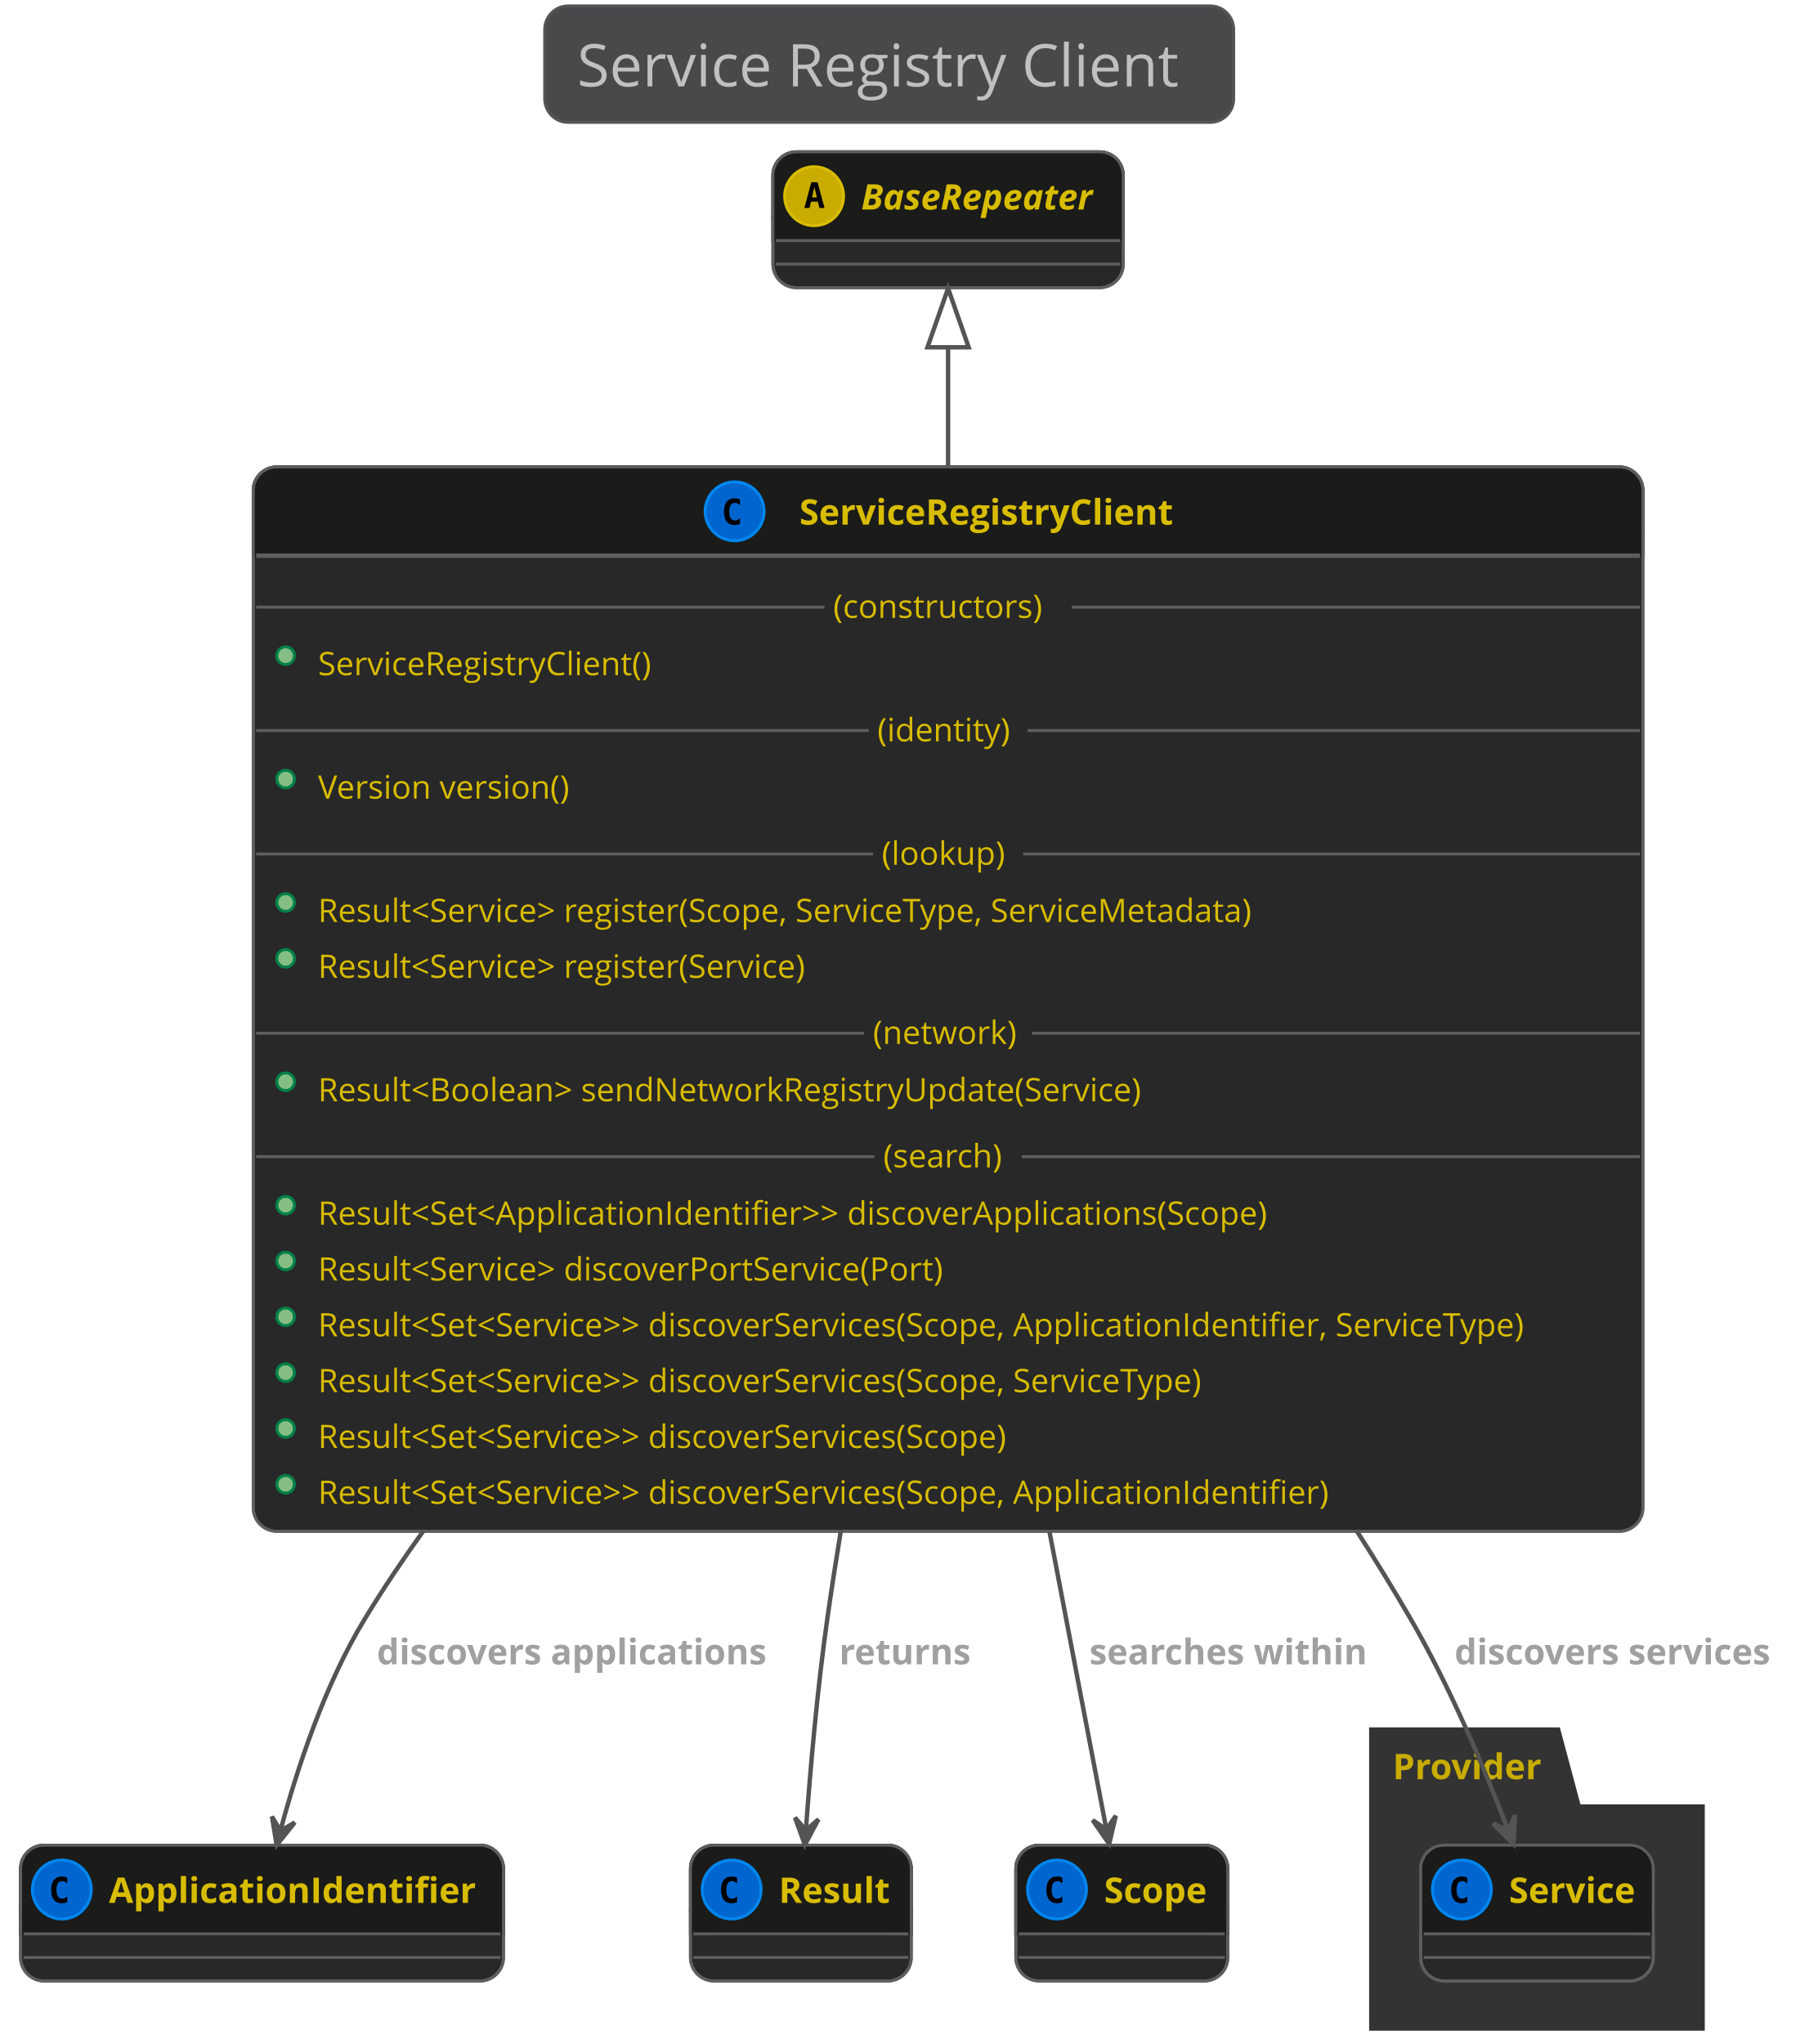
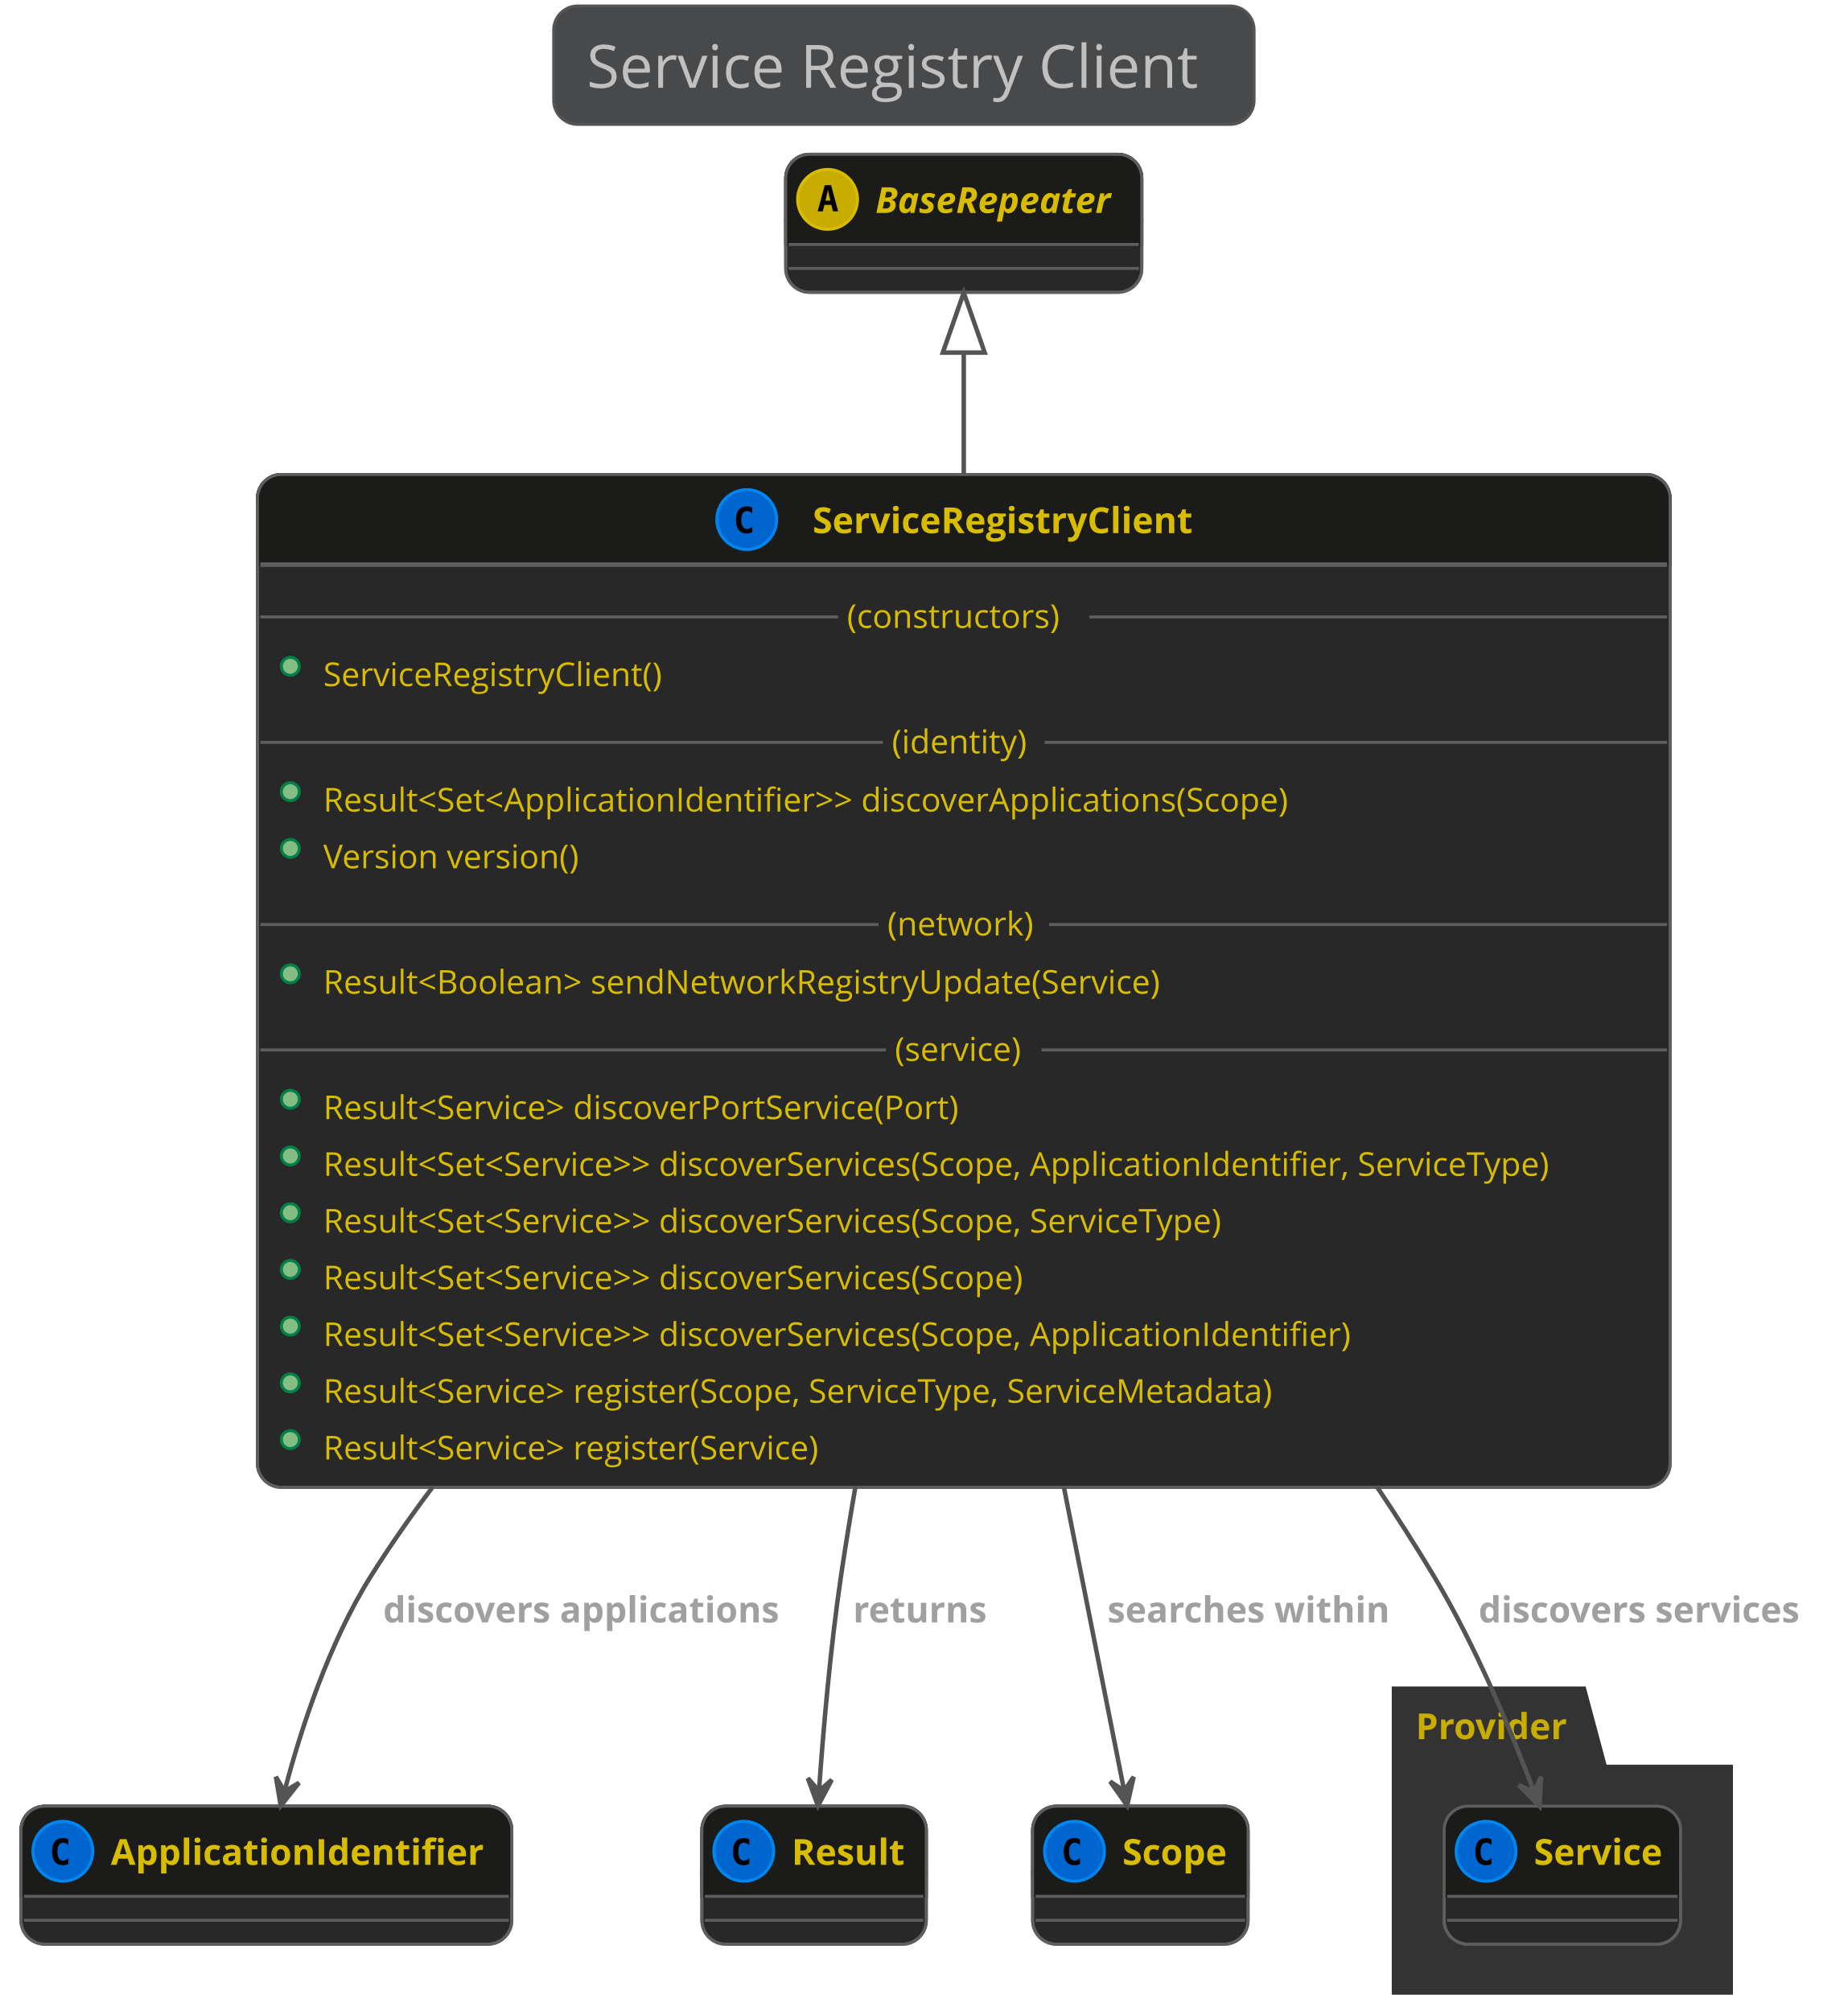
- <svg xmlns="http://www.w3.org/2000/svg" contentScriptType="application/ecmascript" contentStyleType="text/css" height="723.958px" preserveAspectRatio="none" style="width:643px;height:723px;background:#333333;" version="1.1" viewBox="0 0 643 723" width="643.75px" zoomAndPan="magnify">
+ <svg xmlns="http://www.w3.org/2000/svg" contentScriptType="application/ecmascript" contentStyleType="text/css" height="700px" preserveAspectRatio="none" style="width:643px;height:700px;background:#333333;" version="1.1" viewBox="0 0 643 700" width="643.75px" zoomAndPan="magnify">
  <defs />
  <g>
    <rect fill="#48494B" height="41.203" rx="8.333" ry="8.333" style="stroke:#545454;stroke-width:1.042;" width="243.75" x="192.708" y="2.083" />
    <text fill="#C0C0C0" font-family="Open Sans,Avenir,Nunito,Arial,Helvetica,SansSerif" font-size="20.833" lengthAdjust="spacing" textLength="220.833" x="204.167" y="30.558">Service Registry Client</text>
-     <polygon fill="#333333" points="485.417,612.036,551.042,612.036,558.333,639.258,602.083,639.258,602.083,717.245,485.417,717.245,485.417,612.036" style="stroke:#333333;stroke-width:2.083;" />
-     <line style="stroke:#333333;stroke-width:2.083;" x1="485.417" x2="558.333" y1="639.258" y2="639.258" />
-     <text fill="#C8AC00" font-family="Open Sans,Avenir,Nunito,Arial,Helvetica,SansSerif" font-size="12.5" font-weight="bold" lengthAdjust="spacing" textLength="53.125" x="492.708" y="629.329">Provider</text>
-     <rect fill="#282828" height="48.055" id="Provider.Service" rx="8.333" ry="8.333" style="stroke:#5E5E5E;stroke-width:1.042;" width="82.292" x="502.604" y="652.661" />
-     <rect fill="#1B1B1A" height="31.388" rx="8.333" ry="8.333" style="stroke:#1B1B1A;stroke-width:1.042;" width="82.292" x="502.604" y="652.661" />
-     <rect fill="#1B1B1A" height="8.333" style="stroke:#1B1B1A;stroke-width:1.042;" width="82.292" x="502.604" y="675.716" />
-     <rect fill="none" height="48.055" id="Provider.Service" rx="8.333" ry="8.333" style="stroke:#5E5E5E;stroke-width:1.042;" width="82.292" x="502.604" y="652.661" />
-     <ellipse cx="517.188" cy="668.355" fill="#0066CF" rx="10.417" ry="10.417" style="stroke:#0086EF;stroke-width:1.042;" />
-     <path d="M519.098,672.78 Q518.671,673 518.201,673.11 Q517.731,673.22 517.212,673.22 Q515.369,673.22 514.398,672.005 Q513.428,670.791 513.428,668.496 Q513.428,666.195 514.398,664.98 Q515.369,663.765 517.212,663.765 Q517.731,663.765 518.207,663.875 Q518.683,663.985 519.098,664.205 L519.098,666.207 Q518.634,665.78 518.198,665.581 Q517.761,665.383 517.297,665.383 Q516.309,665.383 515.805,666.167 Q515.302,666.952 515.302,668.496 Q515.302,670.034 515.805,670.818 Q516.309,671.602 517.297,671.602 Q517.761,671.602 518.198,671.404 Q518.634,671.206 519.098,670.778 Z " fill="#000000" />
-     <text fill="#D8BC00" font-family="Open Sans,Avenir,Nunito,Arial,Helvetica,SansSerif" font-size="12.5" font-weight="bold" lengthAdjust="spacing" textLength="44.792" x="533.854" y="673.079">Service</text>
-     <line style="stroke:#5E5E5E;stroke-width:1.042;" x1="503.646" x2="583.854" y1="684.049" y2="684.049" />
-     <line style="stroke:#5E5E5E;stroke-width:1.042;" x1="503.646" x2="583.854" y1="692.383" y2="692.383" />
+     <polygon fill="#333333" points="485.417,588.078,551.042,588.078,558.333,615.299,602.083,615.299,602.083,693.286,485.417,693.286,485.417,588.078" style="stroke:#333333;stroke-width:2.083;" />
+     <line style="stroke:#333333;stroke-width:2.083;" x1="485.417" x2="558.333" y1="615.299" y2="615.299" />
+     <text fill="#C8AC00" font-family="Open Sans,Avenir,Nunito,Arial,Helvetica,SansSerif" font-size="12.5" font-weight="bold" lengthAdjust="spacing" textLength="53.125" x="492.708" y="605.371">Provider</text>
+     <rect fill="#282828" height="48.055" id="Provider.Service" rx="8.333" ry="8.333" style="stroke:#5E5E5E;stroke-width:1.042;" width="82.292" x="502.604" y="628.703" />
+     <rect fill="#1B1B1A" height="31.388" rx="8.333" ry="8.333" style="stroke:#1B1B1A;stroke-width:1.042;" width="82.292" x="502.604" y="628.703" />
+     <rect fill="#1B1B1A" height="8.333" style="stroke:#1B1B1A;stroke-width:1.042;" width="82.292" x="502.604" y="651.758" />
+     <rect fill="none" height="48.055" id="Provider.Service" rx="8.333" ry="8.333" style="stroke:#5E5E5E;stroke-width:1.042;" width="82.292" x="502.604" y="628.703" />
+     <ellipse cx="517.188" cy="644.397" fill="#0066CF" rx="10.417" ry="10.417" style="stroke:#0086EF;stroke-width:1.042;" />
+     <path d="M519.098,648.822 Q518.671,649.042 518.201,649.152 Q517.731,649.261 517.212,649.261 Q515.369,649.261 514.398,648.047 Q513.428,646.832 513.428,644.537 Q513.428,642.236 514.398,641.022 Q515.369,639.807 517.212,639.807 Q517.731,639.807 518.207,639.917 Q518.683,640.027 519.098,640.247 L519.098,642.249 Q518.634,641.821 518.198,641.623 Q517.761,641.425 517.297,641.425 Q516.309,641.425 515.805,642.209 Q515.302,642.993 515.302,644.537 Q515.302,646.075 515.805,646.86 Q516.309,647.644 517.297,647.644 Q517.761,647.644 518.198,647.446 Q518.634,647.247 519.098,646.82 Z " fill="#000000" />
+     <text fill="#D8BC00" font-family="Open Sans,Avenir,Nunito,Arial,Helvetica,SansSerif" font-size="12.5" font-weight="bold" lengthAdjust="spacing" textLength="44.792" x="533.854" y="649.121">Service</text>
+     <line style="stroke:#5E5E5E;stroke-width:1.042;" x1="503.646" x2="583.854" y1="660.091" y2="660.091" />
+     <line style="stroke:#5E5E5E;stroke-width:1.042;" x1="503.646" x2="583.854" y1="668.424" y2="668.424" />
    <rect codeLine="6" fill="#282828" height="48.055" id="BaseRepeater" rx="8.333" ry="8.333" style="stroke:#5E5E5E;stroke-width:1.042;" width="123.958" x="273.438" y="53.703" />
    <rect fill="#1B1B1A" height="31.388" rx="8.333" ry="8.333" style="stroke:#1B1B1A;stroke-width:1.042;" width="123.958" x="273.438" y="53.703" />
    <rect fill="#1B1B1A" height="8.333" style="stroke:#1B1B1A;stroke-width:1.042;" width="123.958" x="273.438" y="76.758" />
    <rect codeLine="6" fill="none" height="48.055" id="BaseRepeater" rx="8.333" ry="8.333" style="stroke:#5E5E5E;stroke-width:1.042;" width="123.958" x="273.438" y="53.703" />
    <ellipse cx="288.021" cy="69.397" fill="#C8AC00" rx="10.417" ry="10.417" style="stroke:#D8BC00;stroke-width:1.042;" />
    <path d="M288.135,66.099 L287.286,69.828 L288.989,69.828 Z M287.036,64.451 L289.24,64.451 L291.699,73.564 L289.899,73.564 L289.337,71.311 L286.926,71.311 L286.377,73.564 L284.576,73.564 Z " fill="#000000" />
    <text fill="#D8BC00" font-family="Open Sans,Avenir,Nunito,Arial,Helvetica,SansSerif" font-size="12.5" font-style="italic" font-weight="bold" lengthAdjust="spacing" textLength="86.458" x="304.688" y="74.121">BaseRepeater</text>
    <line style="stroke:#5E5E5E;stroke-width:1.042;" x1="274.479" x2="396.354" y1="85.091" y2="85.091" />
    <line style="stroke:#5E5E5E;stroke-width:1.042;" x1="274.479" x2="396.354" y1="93.424" y2="93.424" />
-     <rect codeLine="13" fill="#282828" height="376.473" id="ServiceRegistryClient" rx="8.333" ry="8.333" style="stroke:#5E5E5E;stroke-width:1.042;" width="491.667" x="89.583" y="165.161" />
+     <rect codeLine="13" fill="#282828" height="352.561" id="ServiceRegistryClient" rx="8.333" ry="8.333" style="stroke:#5E5E5E;stroke-width:1.042;" width="491.667" x="89.583" y="165.161" />
    <rect fill="#1B1B1A" height="31.388" rx="8.333" ry="8.333" style="stroke:#1B1B1A;stroke-width:1.042;" width="491.667" x="89.583" y="165.161" />
    <rect fill="#1B1B1A" height="8.333" style="stroke:#1B1B1A;stroke-width:1.042;" width="491.667" x="89.583" y="188.216" />
-     <rect codeLine="13" fill="none" height="376.473" id="ServiceRegistryClient" rx="8.333" ry="8.333" style="stroke:#5E5E5E;stroke-width:1.042;" width="491.667" x="89.583" y="165.161" />
+     <rect codeLine="13" fill="none" height="352.561" id="ServiceRegistryClient" rx="8.333" ry="8.333" style="stroke:#5E5E5E;stroke-width:1.042;" width="491.667" x="89.583" y="165.161" />
    <ellipse cx="259.896" cy="180.855" fill="#0066CF" rx="10.417" ry="10.417" style="stroke:#0086EF;stroke-width:1.042;" />
    <path d="M261.806,185.28 Q261.379,185.5 260.909,185.61 Q260.439,185.72 259.92,185.72 Q258.077,185.72 257.106,184.505 Q256.136,183.291 256.136,180.996 Q256.136,178.695 257.106,177.48 Q258.077,176.266 259.92,176.266 Q260.439,176.266 260.915,176.375 Q261.391,176.485 261.806,176.705 L261.806,178.707 Q261.342,178.28 260.906,178.081 Q260.47,177.883 260.006,177.883 Q259.017,177.883 258.513,178.667 Q258.01,179.452 258.01,180.996 Q258.01,182.534 258.513,183.318 Q259.017,184.102 260.006,184.102 Q260.47,184.102 260.906,183.904 Q261.342,183.706 261.806,183.278 Z " fill="#000000" />
    <text fill="#D8BC00" font-family="Open Sans,Avenir,Nunito,Arial,Helvetica,SansSerif" font-size="12.5" font-weight="bold" lengthAdjust="spacing" textLength="136.458" x="282.812" y="185.579">ServiceRegistryClient</text>
    <line style="stroke:#5E5E5E;stroke-width:1.562;" x1="90.625" x2="580.208" y1="196.549" y2="196.549" />
    <ellipse cx="101.042" cy="231.919" fill="#84BE84" rx="3.125" ry="3.125" style="stroke:#038048;stroke-width:1.042;" />
    <text fill="#D8BC00" font-family="Open Sans,Avenir,Nunito,Arial,Helvetica,SansSerif" font-size="11.458" lengthAdjust="spacing" textLength="126.042" x="112.5" y="238.831">ServiceRegistryClient()</text>
    <line style="stroke:#5E5E5E;stroke-width:1.042;" x1="90.625" x2="291.667" y1="214.755" y2="214.755" />
    <text fill="#D8BC00" font-family="Open Sans,Avenir,Nunito,Arial,Helvetica,SansSerif" font-size="11.458" lengthAdjust="spacing" textLength="81.25" x="294.792" y="218.565">(constructors)</text>
    <line style="stroke:#5E5E5E;stroke-width:1.042;" x1="379.167" x2="580.208" y1="214.755" y2="214.755" />
    <ellipse cx="101.042" cy="275.576" fill="#84BE84" rx="3.125" ry="3.125" style="stroke:#038048;stroke-width:1.042;" />
-     <text fill="#D8BC00" font-family="Open Sans,Avenir,Nunito,Arial,Helvetica,SansSerif" font-size="11.458" lengthAdjust="spacing" textLength="95.833" x="112.5" y="282.487">Version version()</text>
+     <text fill="#D8BC00" font-family="Open Sans,Avenir,Nunito,Arial,Helvetica,SansSerif" font-size="11.458" lengthAdjust="spacing" textLength="364.583" x="112.5" y="282.487">Result&lt;Set&lt;ApplicationIdentifier&gt;&gt; discoverApplications(Scope)</text>
+     <ellipse cx="101.042" cy="295.321" fill="#84BE84" rx="3.125" ry="3.125" style="stroke:#038048;stroke-width:1.042;" />
+     <text fill="#D8BC00" font-family="Open Sans,Avenir,Nunito,Arial,Helvetica,SansSerif" font-size="11.458" lengthAdjust="spacing" textLength="95.833" x="112.5" y="302.232">Version version()</text>
    <line style="stroke:#5E5E5E;stroke-width:1.042;" x1="90.625" x2="307.292" y1="258.412" y2="258.412" />
    <text fill="#D8BC00" font-family="Open Sans,Avenir,Nunito,Arial,Helvetica,SansSerif" font-size="11.458" lengthAdjust="spacing" textLength="50" x="310.417" y="262.221">(identity)</text>
    <line style="stroke:#5E5E5E;stroke-width:1.042;" x1="363.542" x2="580.208" y1="258.412" y2="258.412" />
-     <ellipse cx="101.042" cy="319.232" fill="#84BE84" rx="3.125" ry="3.125" style="stroke:#038048;stroke-width:1.042;" />
-     <text fill="#D8BC00" font-family="Open Sans,Avenir,Nunito,Arial,Helvetica,SansSerif" font-size="11.458" lengthAdjust="spacing" textLength="350" x="112.5" y="326.143">Result&lt;Service&gt; register(Scope, ServiceType, ServiceMetadata)</text>
    <ellipse cx="101.042" cy="338.977" fill="#84BE84" rx="3.125" ry="3.125" style="stroke:#038048;stroke-width:1.042;" />
-     <text fill="#D8BC00" font-family="Open Sans,Avenir,Nunito,Arial,Helvetica,SansSerif" font-size="11.458" lengthAdjust="spacing" textLength="187.5" x="112.5" y="345.888">Result&lt;Service&gt; register(Service)</text>
-     <line style="stroke:#5E5E5E;stroke-width:1.042;" x1="90.625" x2="308.854" y1="302.068" y2="302.068" />
-     <text fill="#D8BC00" font-family="Open Sans,Avenir,Nunito,Arial,Helvetica,SansSerif" font-size="11.458" lengthAdjust="spacing" textLength="46.875" x="311.979" y="305.878">(lookup)</text>
-     <line style="stroke:#5E5E5E;stroke-width:1.042;" x1="361.979" x2="580.208" y1="302.068" y2="302.068" />
+     <text fill="#D8BC00" font-family="Open Sans,Avenir,Nunito,Arial,Helvetica,SansSerif" font-size="11.458" lengthAdjust="spacing" textLength="306.25" x="112.5" y="345.888">Result&lt;Boolean&gt; sendNetworkRegistryUpdate(Service)</text>
+     <line style="stroke:#5E5E5E;stroke-width:1.042;" x1="90.625" x2="305.729" y1="321.813" y2="321.813" />
+     <text fill="#D8BC00" font-family="Open Sans,Avenir,Nunito,Arial,Helvetica,SansSerif" font-size="11.458" lengthAdjust="spacing" textLength="53.125" x="308.854" y="325.623">(network)</text>
+     <line style="stroke:#5E5E5E;stroke-width:1.042;" x1="365.104" x2="580.208" y1="321.813" y2="321.813" />
    <ellipse cx="101.042" cy="382.634" fill="#84BE84" rx="3.125" ry="3.125" style="stroke:#038048;stroke-width:1.042;" />
-     <text fill="#D8BC00" font-family="Open Sans,Avenir,Nunito,Arial,Helvetica,SansSerif" font-size="11.458" lengthAdjust="spacing" textLength="306.25" x="112.5" y="389.545">Result&lt;Boolean&gt; sendNetworkRegistryUpdate(Service)</text>
-     <line style="stroke:#5E5E5E;stroke-width:1.042;" x1="90.625" x2="305.729" y1="365.469" y2="365.469" />
-     <text fill="#D8BC00" font-family="Open Sans,Avenir,Nunito,Arial,Helvetica,SansSerif" font-size="11.458" lengthAdjust="spacing" textLength="53.125" x="308.854" y="369.279">(network)</text>
-     <line style="stroke:#5E5E5E;stroke-width:1.042;" x1="365.104" x2="580.208" y1="365.469" y2="365.469" />
-     <ellipse cx="101.042" cy="426.29" fill="#84BE84" rx="3.125" ry="3.125" style="stroke:#038048;stroke-width:1.042;" />
-     <text fill="#D8BC00" font-family="Open Sans,Avenir,Nunito,Arial,Helvetica,SansSerif" font-size="11.458" lengthAdjust="spacing" textLength="364.583" x="112.5" y="433.201">Result&lt;Set&lt;ApplicationIdentifier&gt;&gt; discoverApplications(Scope)</text>
-     <ellipse cx="101.042" cy="446.035" fill="#84BE84" rx="3.125" ry="3.125" style="stroke:#038048;stroke-width:1.042;" />
-     <text fill="#D8BC00" font-family="Open Sans,Avenir,Nunito,Arial,Helvetica,SansSerif" font-size="11.458" lengthAdjust="spacing" textLength="237.5" x="112.5" y="452.946">Result&lt;Service&gt; discoverPortService(Port)</text>
-     <ellipse cx="101.042" cy="465.78" fill="#84BE84" rx="3.125" ry="3.125" style="stroke:#038048;stroke-width:1.042;" />
-     <text fill="#D8BC00" font-family="Open Sans,Avenir,Nunito,Arial,Helvetica,SansSerif" font-size="11.458" lengthAdjust="spacing" textLength="459.375" x="112.5" y="472.691">Result&lt;Set&lt;Service&gt;&gt; discoverServices(Scope, ApplicationIdentifier, ServiceType)</text>
-     <ellipse cx="101.042" cy="485.524" fill="#84BE84" rx="3.125" ry="3.125" style="stroke:#038048;stroke-width:1.042;" />
-     <text fill="#D8BC00" font-family="Open Sans,Avenir,Nunito,Arial,Helvetica,SansSerif" font-size="11.458" lengthAdjust="spacing" textLength="339.583" x="112.5" y="492.436">Result&lt;Set&lt;Service&gt;&gt; discoverServices(Scope, ServiceType)</text>
-     <ellipse cx="101.042" cy="505.269" fill="#84BE84" rx="3.125" ry="3.125" style="stroke:#038048;stroke-width:1.042;" />
-     <text fill="#D8BC00" font-family="Open Sans,Avenir,Nunito,Arial,Helvetica,SansSerif" font-size="11.458" lengthAdjust="spacing" textLength="266.667" x="112.5" y="512.181">Result&lt;Set&lt;Service&gt;&gt; discoverServices(Scope)</text>
-     <ellipse cx="101.042" cy="525.014" fill="#84BE84" rx="3.125" ry="3.125" style="stroke:#038048;stroke-width:1.042;" />
-     <text fill="#D8BC00" font-family="Open Sans,Avenir,Nunito,Arial,Helvetica,SansSerif" font-size="11.458" lengthAdjust="spacing" textLength="386.458" x="112.5" y="531.926">Result&lt;Set&lt;Service&gt;&gt; discoverServices(Scope, ApplicationIdentifier)</text>
-     <line style="stroke:#5E5E5E;stroke-width:1.042;" x1="90.625" x2="309.375" y1="409.126" y2="409.126" />
-     <text fill="#D8BC00" font-family="Open Sans,Avenir,Nunito,Arial,Helvetica,SansSerif" font-size="11.458" lengthAdjust="spacing" textLength="45.833" x="312.5" y="412.935">(search)</text>
-     <line style="stroke:#5E5E5E;stroke-width:1.042;" x1="361.458" x2="580.208" y1="409.126" y2="409.126" />
-     <rect fill="#282828" height="48.055" id="ApplicationIdentifier" rx="8.333" ry="8.333" style="stroke:#5E5E5E;stroke-width:1.042;" width="170.833" x="7.292" y="652.661" />
-     <rect fill="#1B1B1A" height="31.388" rx="8.333" ry="8.333" style="stroke:#1B1B1A;stroke-width:1.042;" width="170.833" x="7.292" y="652.661" />
-     <rect fill="#1B1B1A" height="8.333" style="stroke:#1B1B1A;stroke-width:1.042;" width="170.833" x="7.292" y="675.716" />
-     <rect fill="none" height="48.055" id="ApplicationIdentifier" rx="8.333" ry="8.333" style="stroke:#5E5E5E;stroke-width:1.042;" width="170.833" x="7.292" y="652.661" />
-     <ellipse cx="21.875" cy="668.355" fill="#0066CF" rx="10.417" ry="10.417" style="stroke:#0086EF;stroke-width:1.042;" />
-     <path d="M23.785,672.78 Q23.358,673 22.888,673.11 Q22.418,673.22 21.899,673.22 Q20.056,673.22 19.086,672.005 Q18.115,670.791 18.115,668.496 Q18.115,666.195 19.086,664.98 Q20.056,663.765 21.899,663.765 Q22.418,663.765 22.894,663.875 Q23.37,663.985 23.785,664.205 L23.785,666.207 Q23.322,665.78 22.885,665.581 Q22.449,665.383 21.985,665.383 Q20.996,665.383 20.493,666.167 Q19.989,666.952 19.989,668.496 Q19.989,670.034 20.493,670.818 Q20.996,671.602 21.985,671.602 Q22.449,671.602 22.885,671.404 Q23.322,671.206 23.785,670.778 Z " fill="#000000" />
-     <text fill="#D8BC00" font-family="Open Sans,Avenir,Nunito,Arial,Helvetica,SansSerif" font-size="12.5" font-weight="bold" lengthAdjust="spacing" textLength="133.333" x="38.542" y="673.079">ApplicationIdentifier</text>
-     <line style="stroke:#5E5E5E;stroke-width:1.042;" x1="8.333" x2="177.083" y1="684.049" y2="684.049" />
-     <line style="stroke:#5E5E5E;stroke-width:1.042;" x1="8.333" x2="177.083" y1="692.383" y2="692.383" />
-     <rect fill="#282828" height="48.055" id="Result" rx="8.333" ry="8.333" style="stroke:#5E5E5E;stroke-width:1.042;" width="78.125" x="244.271" y="652.661" />
-     <rect fill="#1B1B1A" height="31.388" rx="8.333" ry="8.333" style="stroke:#1B1B1A;stroke-width:1.042;" width="78.125" x="244.271" y="652.661" />
-     <rect fill="#1B1B1A" height="8.333" style="stroke:#1B1B1A;stroke-width:1.042;" width="78.125" x="244.271" y="675.716" />
-     <rect fill="none" height="48.055" id="Result" rx="8.333" ry="8.333" style="stroke:#5E5E5E;stroke-width:1.042;" width="78.125" x="244.271" y="652.661" />
-     <ellipse cx="258.854" cy="668.355" fill="#0066CF" rx="10.417" ry="10.417" style="stroke:#0086EF;stroke-width:1.042;" />
-     <path d="M260.765,672.78 Q260.337,673 259.867,673.11 Q259.397,673.22 258.879,673.22 Q257.035,673.22 256.065,672.005 Q255.094,670.791 255.094,668.496 Q255.094,666.195 256.065,664.98 Q257.035,663.765 258.879,663.765 Q259.397,663.765 259.873,663.875 Q260.349,663.985 260.765,664.205 L260.765,666.207 Q260.301,665.78 259.864,665.581 Q259.428,665.383 258.964,665.383 Q257.975,665.383 257.472,666.167 Q256.968,666.952 256.968,668.496 Q256.968,670.034 257.472,670.818 Q257.975,671.602 258.964,671.602 Q259.428,671.602 259.864,671.404 Q260.301,671.206 260.765,670.778 Z " fill="#000000" />
-     <text fill="#D8BC00" font-family="Open Sans,Avenir,Nunito,Arial,Helvetica,SansSerif" font-size="12.5" font-weight="bold" lengthAdjust="spacing" textLength="40.625" x="275.521" y="673.079">Result</text>
-     <line style="stroke:#5E5E5E;stroke-width:1.042;" x1="245.312" x2="321.354" y1="684.049" y2="684.049" />
-     <line style="stroke:#5E5E5E;stroke-width:1.042;" x1="245.312" x2="321.354" y1="692.383" y2="692.383" />
-     <rect fill="#282828" height="48.055" id="Scope" rx="8.333" ry="8.333" style="stroke:#5E5E5E;stroke-width:1.042;" width="75" x="359.375" y="652.661" />
-     <rect fill="#1B1B1A" height="31.388" rx="8.333" ry="8.333" style="stroke:#1B1B1A;stroke-width:1.042;" width="75" x="359.375" y="652.661" />
-     <rect fill="#1B1B1A" height="8.333" style="stroke:#1B1B1A;stroke-width:1.042;" width="75" x="359.375" y="675.716" />
-     <rect fill="none" height="48.055" id="Scope" rx="8.333" ry="8.333" style="stroke:#5E5E5E;stroke-width:1.042;" width="75" x="359.375" y="652.661" />
-     <ellipse cx="373.958" cy="668.355" fill="#0066CF" rx="10.417" ry="10.417" style="stroke:#0086EF;stroke-width:1.042;" />
-     <path d="M375.869,672.78 Q375.442,673 374.971,673.11 Q374.502,673.22 373.983,673.22 Q372.139,673.22 371.169,672.005 Q370.199,670.791 370.199,668.496 Q370.199,666.195 371.169,664.98 Q372.139,663.765 373.983,663.765 Q374.502,663.765 374.978,663.875 Q375.454,663.985 375.869,664.205 L375.869,666.207 Q375.405,665.78 374.969,665.581 Q374.532,665.383 374.068,665.383 Q373.079,665.383 372.576,666.167 Q372.072,666.952 372.072,668.496 Q372.072,670.034 372.576,670.818 Q373.079,671.602 374.068,671.602 Q374.532,671.602 374.969,671.404 Q375.405,671.206 375.869,670.778 Z " fill="#000000" />
-     <text fill="#D8BC00" font-family="Open Sans,Avenir,Nunito,Arial,Helvetica,SansSerif" font-size="12.5" font-weight="bold" lengthAdjust="spacing" textLength="37.5" x="390.625" y="673.079">Scope</text>
-     <line style="stroke:#5E5E5E;stroke-width:1.042;" x1="360.417" x2="433.333" y1="684.049" y2="684.049" />
-     <line style="stroke:#5E5E5E;stroke-width:1.042;" x1="360.417" x2="433.333" y1="692.383" y2="692.383" />
-     <path codeLine="8" d="M335.417,123.203 C335.417,135.547 335.417,149.776 335.417,164.974 " fill="none" id="BaseRepeater-backto-ServiceRegistryClient" style="stroke:#545454;stroke-width:1.562;" />
-     <polygon fill="none" points="328.125,122.849,335.417,102.015,342.708,122.849,328.125,122.849" style="stroke:#545454;stroke-width:1.562;" />
-     <path codeLine="9" d="M149.865,541.411 C142.51,551.63 135.552,561.995 129.167,572.453 C114.833,595.901 105.052,625.807 99.26,647.359 " fill="none" id="ServiceRegistryClient-to-ApplicationIdentifier" style="stroke:#545454;stroke-width:1.562;" />
-     <polygon fill="#545454" points="97.875,652.651,104.286,644.641,99.198,647.613,96.225,642.525,97.875,652.651" style="stroke:#545454;stroke-width:1.562;" />
-     <text fill="#A0A0A0" font-family="Open Sans,Avenir,Nunito,Arial,Helvetica,SansSerif" font-size="12.5" font-weight="bold" lengthAdjust="spacing" textLength="144.792" x="133.333" y="588.704">discovers applications</text>
-     <path codeLine="10" d="M479.854,541.307 C486.542,551.692 492.948,562.12 498.958,572.453 C513.031,596.672 525.406,626.14 533.552,647.37 " fill="none" id="ServiceRegistryClient-to-Provider.Service" style="stroke:#545454;stroke-width:1.562;" />
-     <polygon fill="#545454" points="535.438,652.307,535.982,642.062,533.578,647.442,528.198,645.038,535.438,652.307" style="stroke:#545454;stroke-width:1.562;" />
-     <text fill="#A0A0A0" font-family="Open Sans,Avenir,Nunito,Arial,Helvetica,SansSerif" font-size="12.5" font-weight="bold" lengthAdjust="spacing" textLength="117.708" x="514.583" y="588.704">discovers services</text>
-     <path codeLine="11" d="M297.521,541.203 C295.792,551.765 294.167,562.234 292.708,572.453 C289.115,597.609 286.625,626.432 285.125,647.192 " fill="none" id="ServiceRegistryClient-to-Result" style="stroke:#545454;stroke-width:1.562;" />
-     <polygon fill="#545454" points="284.75,652.567,289.574,643.513,285.121,647.372,281.262,642.919,284.75,652.567" style="stroke:#545454;stroke-width:1.562;" />
-     <text fill="#A0A0A0" font-family="Open Sans,Avenir,Nunito,Arial,Helvetica,SansSerif" font-size="12.5" font-weight="bold" lengthAdjust="spacing" textLength="46.875" x="296.875" y="588.704">returns</text>
-     <path codeLine="12" d="M371.26,541.62 C379.177,583.026 386.625,621.984 391.427,647.099 " fill="none" id="ServiceRegistryClient-to-Scope" style="stroke:#545454;stroke-width:1.562;" />
-     <polygon fill="#545454" points="392.417,652.245,394.742,642.252,391.435,647.129,386.558,643.822,392.417,652.245" style="stroke:#545454;stroke-width:1.562;" />
-     <text fill="#A0A0A0" font-family="Open Sans,Avenir,Nunito,Arial,Helvetica,SansSerif" font-size="12.5" font-weight="bold" lengthAdjust="spacing" textLength="101.042" x="385.417" y="588.704">searches within</text>
+     <text fill="#D8BC00" font-family="Open Sans,Avenir,Nunito,Arial,Helvetica,SansSerif" font-size="11.458" lengthAdjust="spacing" textLength="237.5" x="112.5" y="389.545">Result&lt;Service&gt; discoverPortService(Port)</text>
+     <ellipse cx="101.042" cy="402.378" fill="#84BE84" rx="3.125" ry="3.125" style="stroke:#038048;stroke-width:1.042;" />
+     <text fill="#D8BC00" font-family="Open Sans,Avenir,Nunito,Arial,Helvetica,SansSerif" font-size="11.458" lengthAdjust="spacing" textLength="459.375" x="112.5" y="409.29">Result&lt;Set&lt;Service&gt;&gt; discoverServices(Scope, ApplicationIdentifier, ServiceType)</text>
+     <ellipse cx="101.042" cy="422.123" fill="#84BE84" rx="3.125" ry="3.125" style="stroke:#038048;stroke-width:1.042;" />
+     <text fill="#D8BC00" font-family="Open Sans,Avenir,Nunito,Arial,Helvetica,SansSerif" font-size="11.458" lengthAdjust="spacing" textLength="339.583" x="112.5" y="429.034">Result&lt;Set&lt;Service&gt;&gt; discoverServices(Scope, ServiceType)</text>
+     <ellipse cx="101.042" cy="441.868" fill="#84BE84" rx="3.125" ry="3.125" style="stroke:#038048;stroke-width:1.042;" />
+     <text fill="#D8BC00" font-family="Open Sans,Avenir,Nunito,Arial,Helvetica,SansSerif" font-size="11.458" lengthAdjust="spacing" textLength="266.667" x="112.5" y="448.779">Result&lt;Set&lt;Service&gt;&gt; discoverServices(Scope)</text>
+     <ellipse cx="101.042" cy="461.613" fill="#84BE84" rx="3.125" ry="3.125" style="stroke:#038048;stroke-width:1.042;" />
+     <text fill="#D8BC00" font-family="Open Sans,Avenir,Nunito,Arial,Helvetica,SansSerif" font-size="11.458" lengthAdjust="spacing" textLength="386.458" x="112.5" y="468.524">Result&lt;Set&lt;Service&gt;&gt; discoverServices(Scope, ApplicationIdentifier)</text>
+     <ellipse cx="101.042" cy="481.358" fill="#84BE84" rx="3.125" ry="3.125" style="stroke:#038048;stroke-width:1.042;" />
+     <text fill="#D8BC00" font-family="Open Sans,Avenir,Nunito,Arial,Helvetica,SansSerif" font-size="11.458" lengthAdjust="spacing" textLength="350" x="112.5" y="488.269">Result&lt;Service&gt; register(Scope, ServiceType, ServiceMetadata)</text>
+     <ellipse cx="101.042" cy="501.103" fill="#84BE84" rx="3.125" ry="3.125" style="stroke:#038048;stroke-width:1.042;" />
+     <text fill="#D8BC00" font-family="Open Sans,Avenir,Nunito,Arial,Helvetica,SansSerif" font-size="11.458" lengthAdjust="spacing" textLength="187.5" x="112.5" y="508.014">Result&lt;Service&gt; register(Service)</text>
+     <line style="stroke:#5E5E5E;stroke-width:1.042;" x1="90.625" x2="308.333" y1="365.469" y2="365.469" />
+     <text fill="#D8BC00" font-family="Open Sans,Avenir,Nunito,Arial,Helvetica,SansSerif" font-size="11.458" lengthAdjust="spacing" textLength="47.917" x="311.458" y="369.279">(service)</text>
+     <line style="stroke:#5E5E5E;stroke-width:1.042;" x1="362.5" x2="580.208" y1="365.469" y2="365.469" />
+     <rect fill="#282828" height="48.055" id="ApplicationIdentifier" rx="8.333" ry="8.333" style="stroke:#5E5E5E;stroke-width:1.042;" width="170.833" x="7.292" y="628.703" />
+     <rect fill="#1B1B1A" height="31.388" rx="8.333" ry="8.333" style="stroke:#1B1B1A;stroke-width:1.042;" width="170.833" x="7.292" y="628.703" />
+     <rect fill="#1B1B1A" height="8.333" style="stroke:#1B1B1A;stroke-width:1.042;" width="170.833" x="7.292" y="651.758" />
+     <rect fill="none" height="48.055" id="ApplicationIdentifier" rx="8.333" ry="8.333" style="stroke:#5E5E5E;stroke-width:1.042;" width="170.833" x="7.292" y="628.703" />
+     <ellipse cx="21.875" cy="644.397" fill="#0066CF" rx="10.417" ry="10.417" style="stroke:#0086EF;stroke-width:1.042;" />
+     <path d="M23.785,648.822 Q23.358,649.042 22.888,649.152 Q22.418,649.261 21.899,649.261 Q20.056,649.261 19.086,648.047 Q18.115,646.832 18.115,644.537 Q18.115,642.236 19.086,641.022 Q20.056,639.807 21.899,639.807 Q22.418,639.807 22.894,639.917 Q23.37,640.027 23.785,640.247 L23.785,642.249 Q23.322,641.821 22.885,641.623 Q22.449,641.425 21.985,641.425 Q20.996,641.425 20.493,642.209 Q19.989,642.993 19.989,644.537 Q19.989,646.075 20.493,646.86 Q20.996,647.644 21.985,647.644 Q22.449,647.644 22.885,647.446 Q23.322,647.247 23.785,646.82 Z " fill="#000000" />
+     <text fill="#D8BC00" font-family="Open Sans,Avenir,Nunito,Arial,Helvetica,SansSerif" font-size="12.5" font-weight="bold" lengthAdjust="spacing" textLength="133.333" x="38.542" y="649.121">ApplicationIdentifier</text>
+     <line style="stroke:#5E5E5E;stroke-width:1.042;" x1="8.333" x2="177.083" y1="660.091" y2="660.091" />
+     <line style="stroke:#5E5E5E;stroke-width:1.042;" x1="8.333" x2="177.083" y1="668.424" y2="668.424" />
+     <rect fill="#282828" height="48.055" id="Result" rx="8.333" ry="8.333" style="stroke:#5E5E5E;stroke-width:1.042;" width="78.125" x="244.271" y="628.703" />
+     <rect fill="#1B1B1A" height="31.388" rx="8.333" ry="8.333" style="stroke:#1B1B1A;stroke-width:1.042;" width="78.125" x="244.271" y="628.703" />
+     <rect fill="#1B1B1A" height="8.333" style="stroke:#1B1B1A;stroke-width:1.042;" width="78.125" x="244.271" y="651.758" />
+     <rect fill="none" height="48.055" id="Result" rx="8.333" ry="8.333" style="stroke:#5E5E5E;stroke-width:1.042;" width="78.125" x="244.271" y="628.703" />
+     <ellipse cx="258.854" cy="644.397" fill="#0066CF" rx="10.417" ry="10.417" style="stroke:#0086EF;stroke-width:1.042;" />
+     <path d="M260.765,648.822 Q260.337,649.042 259.867,649.152 Q259.397,649.261 258.879,649.261 Q257.035,649.261 256.065,648.047 Q255.094,646.832 255.094,644.537 Q255.094,642.236 256.065,641.022 Q257.035,639.807 258.879,639.807 Q259.397,639.807 259.873,639.917 Q260.349,640.027 260.765,640.247 L260.765,642.249 Q260.301,641.821 259.864,641.623 Q259.428,641.425 258.964,641.425 Q257.975,641.425 257.472,642.209 Q256.968,642.993 256.968,644.537 Q256.968,646.075 257.472,646.86 Q257.975,647.644 258.964,647.644 Q259.428,647.644 259.864,647.446 Q260.301,647.247 260.765,646.82 Z " fill="#000000" />
+     <text fill="#D8BC00" font-family="Open Sans,Avenir,Nunito,Arial,Helvetica,SansSerif" font-size="12.5" font-weight="bold" lengthAdjust="spacing" textLength="40.625" x="275.521" y="649.121">Result</text>
+     <line style="stroke:#5E5E5E;stroke-width:1.042;" x1="245.312" x2="321.354" y1="660.091" y2="660.091" />
+     <line style="stroke:#5E5E5E;stroke-width:1.042;" x1="245.312" x2="321.354" y1="668.424" y2="668.424" />
+     <rect fill="#282828" height="48.055" id="Scope" rx="8.333" ry="8.333" style="stroke:#5E5E5E;stroke-width:1.042;" width="75" x="359.375" y="628.703" />
+     <rect fill="#1B1B1A" height="31.388" rx="8.333" ry="8.333" style="stroke:#1B1B1A;stroke-width:1.042;" width="75" x="359.375" y="628.703" />
+     <rect fill="#1B1B1A" height="8.333" style="stroke:#1B1B1A;stroke-width:1.042;" width="75" x="359.375" y="651.758" />
+     <rect fill="none" height="48.055" id="Scope" rx="8.333" ry="8.333" style="stroke:#5E5E5E;stroke-width:1.042;" width="75" x="359.375" y="628.703" />
+     <ellipse cx="373.958" cy="644.397" fill="#0066CF" rx="10.417" ry="10.417" style="stroke:#0086EF;stroke-width:1.042;" />
+     <path d="M375.869,648.822 Q375.442,649.042 374.971,649.152 Q374.502,649.261 373.983,649.261 Q372.139,649.261 371.169,648.047 Q370.199,646.832 370.199,644.537 Q370.199,642.236 371.169,641.022 Q372.139,639.807 373.983,639.807 Q374.502,639.807 374.978,639.917 Q375.454,640.027 375.869,640.247 L375.869,642.249 Q375.405,641.821 374.969,641.623 Q374.532,641.425 374.068,641.425 Q373.079,641.425 372.576,642.209 Q372.072,642.993 372.072,644.537 Q372.072,646.075 372.576,646.86 Q373.079,647.644 374.068,647.644 Q374.532,647.644 374.969,647.446 Q375.405,647.247 375.869,646.82 Z " fill="#000000" />
+     <text fill="#D8BC00" font-family="Open Sans,Avenir,Nunito,Arial,Helvetica,SansSerif" font-size="12.5" font-weight="bold" lengthAdjust="spacing" textLength="37.5" x="390.625" y="649.121">Scope</text>
+     <line style="stroke:#5E5E5E;stroke-width:1.042;" x1="360.417" x2="433.333" y1="660.091" y2="660.091" />
+     <line style="stroke:#5E5E5E;stroke-width:1.042;" x1="360.417" x2="433.333" y1="668.424" y2="668.424" />
+     <path codeLine="8" d="M335.417,123.161 C335.417,135.547 335.417,149.786 335.417,164.942 " fill="none" id="BaseRepeater-backto-ServiceRegistryClient" style="stroke:#545454;stroke-width:1.562;" />
+     <polygon fill="none" points="328.125,122.734,335.417,101.901,342.708,122.734,328.125,122.734" style="stroke:#545454;stroke-width:1.562;" />
+     <path codeLine="9" d="M150.708,517.442 C143.021,527.63 135.781,538.005 129.167,548.495 C114.51,571.745 104.771,601.661 99.073,623.286 " fill="none" id="ServiceRegistryClient-to-ApplicationIdentifier" style="stroke:#545454;stroke-width:1.562;" />
+     <polygon fill="#545454" points="97.719,628.599,104.085,620.554,99.013,623.554,96.013,618.482,97.719,628.599" style="stroke:#545454;stroke-width:1.562;" />
+     <text fill="#A0A0A0" font-family="Open Sans,Avenir,Nunito,Arial,Helvetica,SansSerif" font-size="12.5" font-weight="bold" lengthAdjust="spacing" textLength="144.792" x="133.333" y="564.746">discovers applications</text>
+     <path codeLine="10" d="M479.052,517.276 C486.042,527.661 492.729,538.109 498.958,548.495 C513.458,572.672 525.854,602.39 533.906,623.703 " fill="none" id="ServiceRegistryClient-to-Provider.Service" style="stroke:#545454;stroke-width:1.562;" />
+     <polygon fill="#545454" points="535.75,628.661,536.36,618.42,533.921,623.784,528.557,621.346,535.75,628.661" style="stroke:#545454;stroke-width:1.562;" />
+     <text fill="#A0A0A0" font-family="Open Sans,Avenir,Nunito,Arial,Helvetica,SansSerif" font-size="12.5" font-weight="bold" lengthAdjust="spacing" textLength="117.708" x="514.583" y="564.746">discovers services</text>
+     <path codeLine="11" d="M297.76,517.255 C295.927,527.807 294.229,538.276 292.708,548.495 C288.979,573.63 286.51,602.453 285.042,623.224 " fill="none" id="ServiceRegistryClient-to-Result" style="stroke:#545454;stroke-width:1.562;" />
+     <polygon fill="#545454" points="284.677,628.599,289.475,619.531,285.033,623.403,281.161,618.961,284.677,628.599" style="stroke:#545454;stroke-width:1.562;" />
+     <text fill="#A0A0A0" font-family="Open Sans,Avenir,Nunito,Arial,Helvetica,SansSerif" font-size="12.5" font-weight="bold" lengthAdjust="spacing" textLength="46.875" x="296.875" y="564.746">returns</text>
+     <path codeLine="12" d="M370.188,517.276 C378.406,558.63 386.229,598.015 391.25,623.317 " fill="none" id="ServiceRegistryClient-to-Scope" style="stroke:#545454;stroke-width:1.562;" />
+     <polygon fill="#545454" points="392.281,628.495,394.545,618.488,391.268,623.386,386.371,620.109,392.281,628.495" style="stroke:#545454;stroke-width:1.562;" />
+     <text fill="#A0A0A0" font-family="Open Sans,Avenir,Nunito,Arial,Helvetica,SansSerif" font-size="12.5" font-weight="bold" lengthAdjust="spacing" textLength="101.042" x="385.417" y="564.746">searches within</text>
  </g>
</svg>
